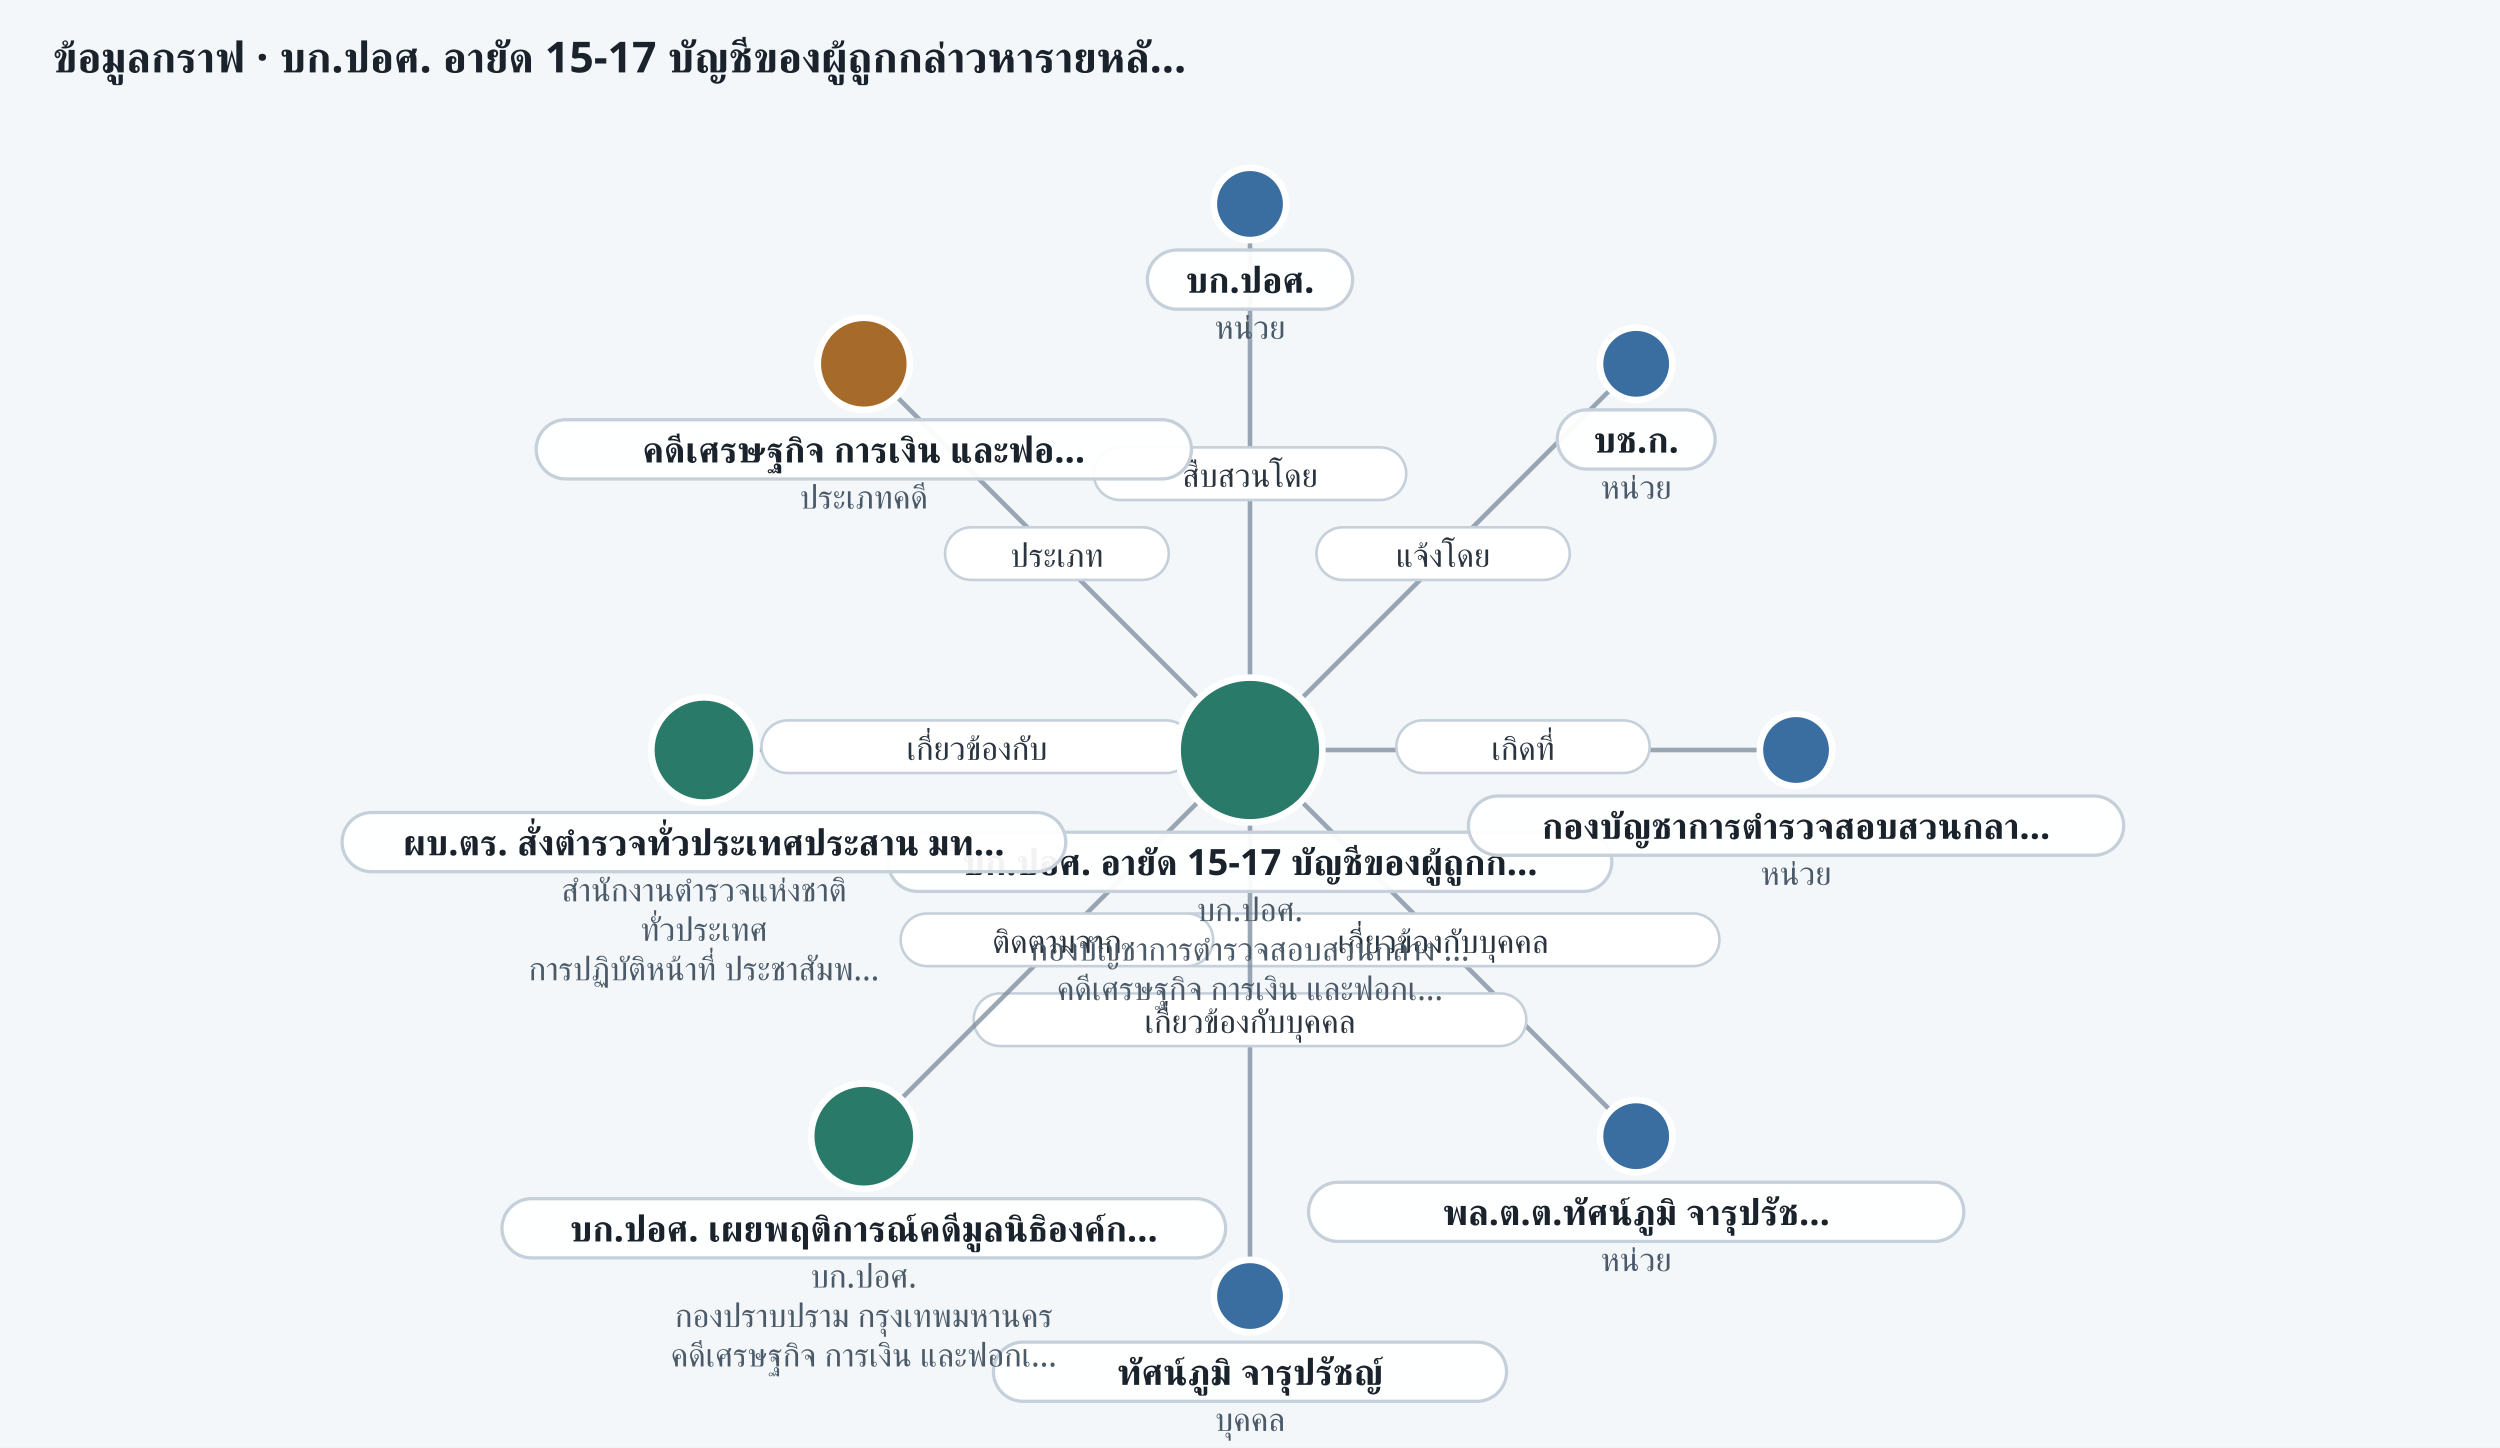
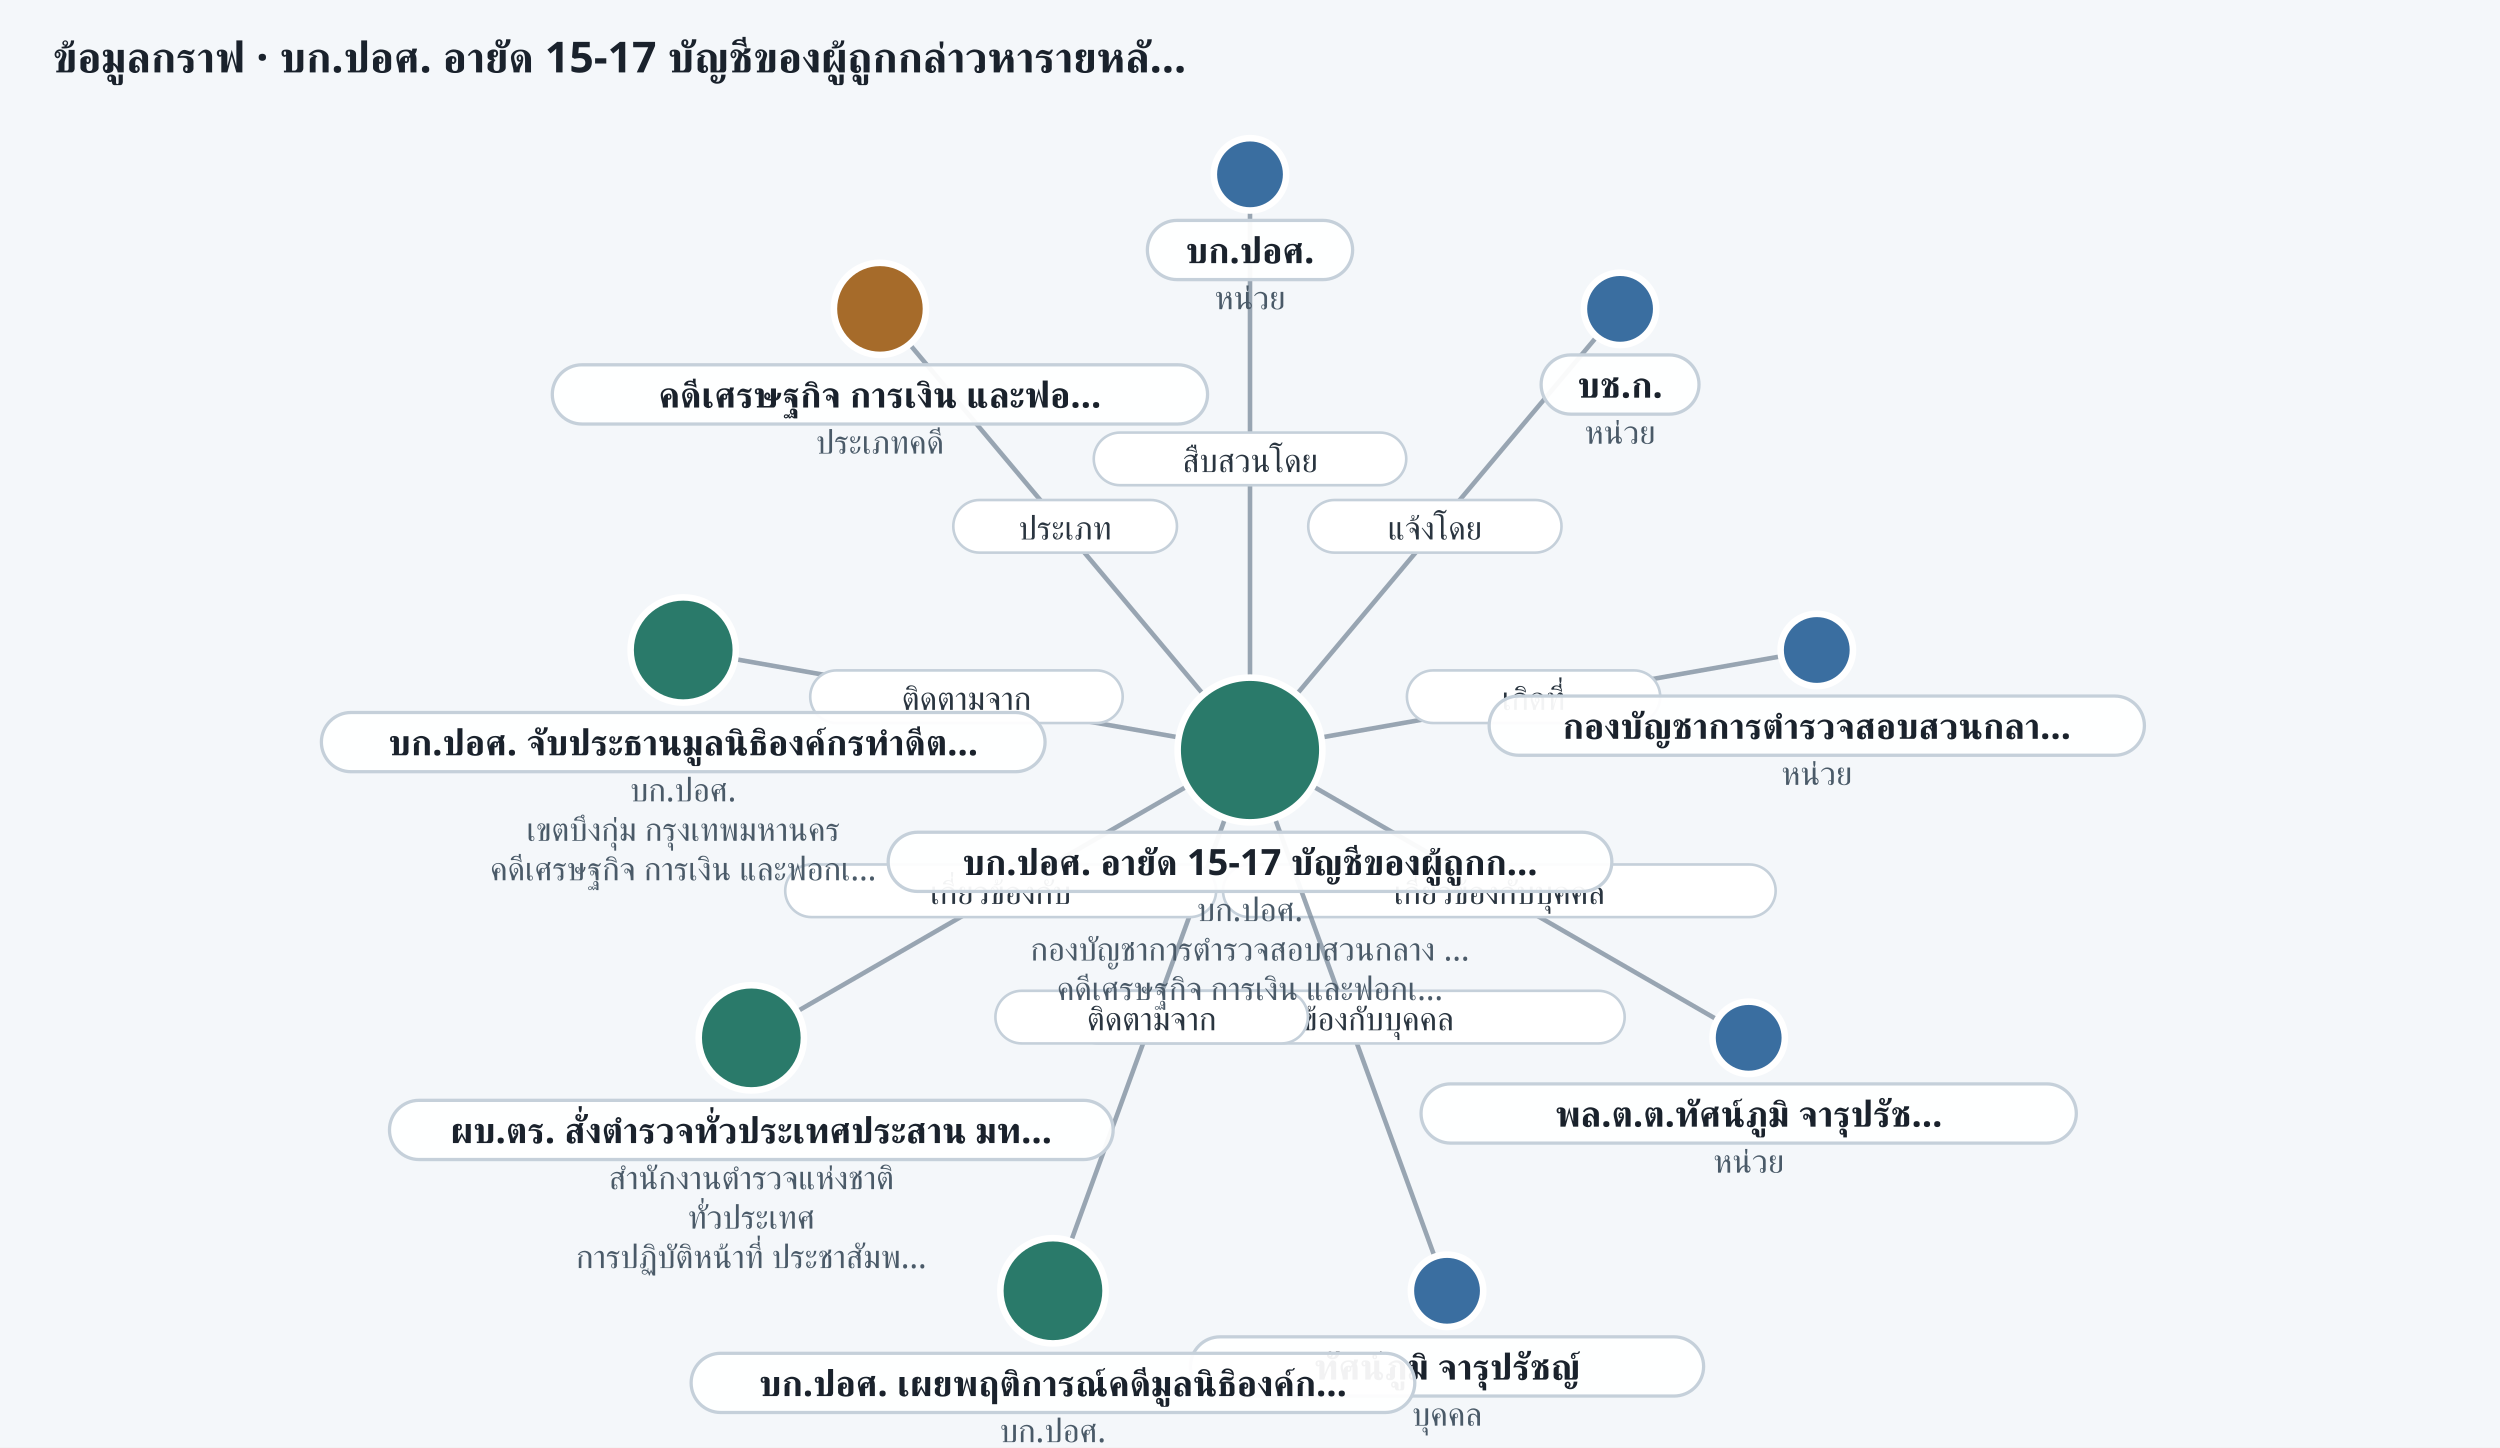
<svg xmlns="http://www.w3.org/2000/svg" width="760" height="440" viewBox="0 0 760 440" role="img" aria-label="ego graph 20261105-econ-01">
  <rect width="100%" height="100%" fill="#f4f7fa" />
  <text x="16" y="22" font-size="13" font-weight="700" fill="#1a222c" font-family="Sarabun, Anuphan, sans-serif">ข้อมูลกราฟ · บก.ปอศ. อายัด 15-17 บัญชีของผู้ถูกกล่าวหารายหลั…</text>
-   <line x1="380.0" y1="228.0" x2="380.0" y2="62.0" stroke="#7a8a9a" stroke-width="1.4" opacity="0.75" />
-   <rect x="332.5" y="136.0" width="95.0" height="16" rx="8" fill="#fff" stroke="#c5d0da" stroke-width="0.8" />
-   <text x="380.0" y="148.0" text-anchor="middle" font-size="10" fill="#2a3540" font-family="Sarabun, Anuphan, sans-serif">สืบสวนโดย</text>
-   <line x1="380.0" y1="228.0" x2="497.4" y2="110.6" stroke="#7a8a9a" stroke-width="1.4" opacity="0.75" />
-   <rect x="400.2" y="160.3" width="77.0" height="16" rx="8" fill="#fff" stroke="#c5d0da" stroke-width="0.8" />
-   <text x="438.7" y="172.3" text-anchor="middle" font-size="10" fill="#2a3540" font-family="Sarabun, Anuphan, sans-serif">แจ้งโดย</text>
-   <line x1="380.0" y1="228.0" x2="546.0" y2="228.0" stroke="#7a8a9a" stroke-width="1.4" opacity="0.75" />
-   <rect x="424.5" y="219.0" width="77.0" height="16" rx="8" fill="#fff" stroke="#c5d0da" stroke-width="0.8" />
-   <text x="463.0" y="231.0" text-anchor="middle" font-size="10" fill="#2a3540" font-family="Sarabun, Anuphan, sans-serif">เกิดที่</text>
-   <line x1="380.0" y1="228.0" x2="497.4" y2="345.4" stroke="#7a8a9a" stroke-width="1.4" opacity="0.75" />
-   <rect x="354.7" y="277.7" width="168.0" height="16" rx="8" fill="#fff" stroke="#c5d0da" stroke-width="0.8" />
-   <text x="438.7" y="289.7" text-anchor="middle" font-size="10" fill="#2a3540" font-family="Sarabun, Anuphan, sans-serif">เกี่ยวข้องกับบุคคล</text>
-   <line x1="380.0" y1="228.0" x2="380.0" y2="394.0" stroke="#7a8a9a" stroke-width="1.4" opacity="0.75" />
-   <rect x="296.0" y="302.0" width="168.0" height="16" rx="8" fill="#fff" stroke="#c5d0da" stroke-width="0.8" />
-   <text x="380.0" y="314.0" text-anchor="middle" font-size="10" fill="#2a3540" font-family="Sarabun, Anuphan, sans-serif">เกี่ยวข้องกับบุคคล</text>
-   <line x1="380.0" y1="228.0" x2="262.6" y2="345.4" stroke="#7a8a9a" stroke-width="1.4" opacity="0.75" />
-   <rect x="273.8" y="277.7" width="95.0" height="16" rx="8" fill="#fff" stroke="#c5d0da" stroke-width="0.8" />
-   <text x="321.3" y="289.7" text-anchor="middle" font-size="10" fill="#2a3540" font-family="Sarabun, Anuphan, sans-serif">ติดตามจาก</text>
-   <line x1="214.0" y1="228.0" x2="380.0" y2="228.0" stroke="#7a8a9a" stroke-width="1.4" opacity="0.75" />
-   <rect x="231.5" y="219.0" width="131.0" height="16" rx="8" fill="#fff" stroke="#c5d0da" stroke-width="0.8" />
-   <text x="297.0" y="231.0" text-anchor="middle" font-size="10" fill="#2a3540" font-family="Sarabun, Anuphan, sans-serif">เกี่ยวข้องกับ</text>
-   <line x1="380.0" y1="228.0" x2="262.6" y2="110.6" stroke="#7a8a9a" stroke-width="1.4" opacity="0.75" />
-   <rect x="287.3" y="160.3" width="68.0" height="16" rx="8" fill="#fff" stroke="#c5d0da" stroke-width="0.8" />
-   <text x="321.3" y="172.3" text-anchor="middle" font-size="10" fill="#2a3540" font-family="Sarabun, Anuphan, sans-serif">ประเภท</text>
+   <line x1="380.0" y1="228.0" x2="380.0" y2="53.0" stroke="#7a8a9a" stroke-width="1.4" opacity="0.75" />
+   <rect x="332.5" y="131.5" width="95.0" height="16" rx="8" fill="#fff" stroke="#c5d0da" stroke-width="0.8" />
+   <text x="380.0" y="143.5" text-anchor="middle" font-size="10" fill="#2a3540" font-family="Sarabun, Anuphan, sans-serif">สืบสวนโดย</text>
+   <line x1="380.0" y1="228.0" x2="492.5" y2="93.9" stroke="#7a8a9a" stroke-width="1.4" opacity="0.75" />
+   <rect x="397.7" y="152.0" width="77.0" height="16" rx="8" fill="#fff" stroke="#c5d0da" stroke-width="0.8" />
+   <text x="436.2" y="164.0" text-anchor="middle" font-size="10" fill="#2a3540" font-family="Sarabun, Anuphan, sans-serif">แจ้งโดย</text>
+   <line x1="380.0" y1="228.0" x2="552.3" y2="197.6" stroke="#7a8a9a" stroke-width="1.4" opacity="0.75" />
+   <rect x="427.7" y="203.8" width="77.0" height="16" rx="8" fill="#fff" stroke="#c5d0da" stroke-width="0.8" />
+   <text x="466.2" y="215.8" text-anchor="middle" font-size="10" fill="#2a3540" font-family="Sarabun, Anuphan, sans-serif">เกิดที่</text>
+   <line x1="380.0" y1="228.0" x2="531.6" y2="315.5" stroke="#7a8a9a" stroke-width="1.4" opacity="0.75" />
+   <rect x="371.8" y="262.8" width="168.0" height="16" rx="8" fill="#fff" stroke="#c5d0da" stroke-width="0.8" />
+   <text x="455.8" y="274.8" text-anchor="middle" font-size="10" fill="#2a3540" font-family="Sarabun, Anuphan, sans-serif">เกี่ยวข้องกับบุคคล</text>
+   <line x1="380.0" y1="228.0" x2="439.9" y2="392.4" stroke="#7a8a9a" stroke-width="1.4" opacity="0.75" />
+   <rect x="325.9" y="301.2" width="168.0" height="16" rx="8" fill="#fff" stroke="#c5d0da" stroke-width="0.8" />
+   <text x="409.9" y="313.2" text-anchor="middle" font-size="10" fill="#2a3540" font-family="Sarabun, Anuphan, sans-serif">เกี่ยวข้องกับบุคคล</text>
+   <line x1="380.0" y1="228.0" x2="320.1" y2="392.4" stroke="#7a8a9a" stroke-width="1.4" opacity="0.75" />
+   <rect x="302.6" y="301.2" width="95.0" height="16" rx="8" fill="#fff" stroke="#c5d0da" stroke-width="0.8" />
+   <text x="350.1" y="313.2" text-anchor="middle" font-size="10" fill="#2a3540" font-family="Sarabun, Anuphan, sans-serif">ติดตามจาก</text>
+   <line x1="228.4" y1="315.5" x2="380.0" y2="228.0" stroke="#7a8a9a" stroke-width="1.4" opacity="0.75" />
+   <rect x="238.7" y="262.8" width="131.0" height="16" rx="8" fill="#fff" stroke="#c5d0da" stroke-width="0.8" />
+   <text x="304.2" y="274.8" text-anchor="middle" font-size="10" fill="#2a3540" font-family="Sarabun, Anuphan, sans-serif">เกี่ยวข้องกับ</text>
+   <line x1="207.7" y1="197.6" x2="380.0" y2="228.0" stroke="#7a8a9a" stroke-width="1.4" opacity="0.75" />
+   <rect x="246.3" y="203.8" width="95.0" height="16" rx="8" fill="#fff" stroke="#c5d0da" stroke-width="0.8" />
+   <text x="293.8" y="215.8" text-anchor="middle" font-size="10" fill="#2a3540" font-family="Sarabun, Anuphan, sans-serif">ติดตามจาก</text>
+   <line x1="380.0" y1="228.0" x2="267.5" y2="93.9" stroke="#7a8a9a" stroke-width="1.4" opacity="0.75" />
+   <rect x="289.8" y="152.0" width="68.0" height="16" rx="8" fill="#fff" stroke="#c5d0da" stroke-width="0.8" />
+   <text x="323.8" y="164.0" text-anchor="middle" font-size="10" fill="#2a3540" font-family="Sarabun, Anuphan, sans-serif">ประเภท</text>
  <circle cx="380.0" cy="228.0" r="22" fill="#2a7a6a" stroke="#fff" stroke-width="2" />
  <rect x="270.0" y="253.0" width="220.0" height="18" rx="9" fill="rgba(255,255,255,0.94)" stroke="#c5d0da" />
  <text x="380.0" y="266.0" text-anchor="middle" font-size="11" font-weight="600" fill="#1a222c" font-family="Sarabun, Anuphan, sans-serif">บก.ปอศ. อายัด 15-17 บัญชีของผู้ถูกก…</text>
  <text x="380.0" y="280.0" text-anchor="middle" font-size="10" fill="#4a5a68" font-family="Sarabun, Anuphan, sans-serif">บก.ปอศ.</text>
  <text x="380.0" y="292.0" text-anchor="middle" font-size="10" fill="#4a5a68" font-family="Sarabun, Anuphan, sans-serif">กองบัญชาการตำรวจสอบสวนกลาง …</text>
  <text x="380.0" y="304.0" text-anchor="middle" font-size="10" fill="#4a5a68" font-family="Sarabun, Anuphan, sans-serif">คดีเศรษฐกิจ การเงิน และฟอกเ…</text>
-   <circle cx="380.0" cy="62.0" r="11" fill="#3a6ea0" stroke="#fff" stroke-width="2" />
-   <rect x="348.8" y="76.0" width="62.4" height="18" rx="9" fill="rgba(255,255,255,0.94)" stroke="#c5d0da" />
-   <text x="380.0" y="89.0" text-anchor="middle" font-size="11" font-weight="600" fill="#1a222c" font-family="Sarabun, Anuphan, sans-serif">บก.ปอศ.</text>
-   <text x="380.0" y="103.0" text-anchor="middle" font-size="10" fill="#4a5a68" font-family="Sarabun, Anuphan, sans-serif">หน่วย</text>
-   <circle cx="497.4" cy="110.6" r="11" fill="#3a6ea0" stroke="#fff" stroke-width="2" />
-   <rect x="473.4" y="124.6" width="48.0" height="18" rx="9" fill="rgba(255,255,255,0.94)" stroke="#c5d0da" />
-   <text x="497.4" y="137.6" text-anchor="middle" font-size="11" font-weight="600" fill="#1a222c" font-family="Sarabun, Anuphan, sans-serif">บช.ก.</text>
-   <text x="497.4" y="151.6" text-anchor="middle" font-size="10" fill="#4a5a68" font-family="Sarabun, Anuphan, sans-serif">หน่วย</text>
-   <circle cx="546.0" cy="228.0" r="11" fill="#3a6ea0" stroke="#fff" stroke-width="2" />
-   <rect x="446.4" y="242.0" width="199.2" height="18" rx="9" fill="rgba(255,255,255,0.94)" stroke="#c5d0da" />
-   <text x="546.0" y="255.0" text-anchor="middle" font-size="11" font-weight="600" fill="#1a222c" font-family="Sarabun, Anuphan, sans-serif">กองบัญชาการตำรวจสอบสวนกลา…</text>
-   <text x="546.0" y="269.0" text-anchor="middle" font-size="10" fill="#4a5a68" font-family="Sarabun, Anuphan, sans-serif">หน่วย</text>
-   <circle cx="497.4" cy="345.4" r="11" fill="#3a6ea0" stroke="#fff" stroke-width="2" />
-   <rect x="397.8" y="359.4" width="199.2" height="18" rx="9" fill="rgba(255,255,255,0.94)" stroke="#c5d0da" />
-   <text x="497.4" y="372.4" text-anchor="middle" font-size="11" font-weight="600" fill="#1a222c" font-family="Sarabun, Anuphan, sans-serif">พล.ต.ต.ทัศน์ภูมิ จารุปรัช…</text>
-   <text x="497.4" y="386.4" text-anchor="middle" font-size="10" fill="#4a5a68" font-family="Sarabun, Anuphan, sans-serif">หน่วย</text>
-   <circle cx="380.0" cy="394.0" r="11" fill="#3a6ea0" stroke="#fff" stroke-width="2" />
-   <rect x="302.0" y="408.0" width="156.0" height="18" rx="9" fill="rgba(255,255,255,0.94)" stroke="#c5d0da" />
-   <text x="380.0" y="421.0" text-anchor="middle" font-size="11" font-weight="600" fill="#1a222c" font-family="Sarabun, Anuphan, sans-serif">ทัศน์ภูมิ จารุปรัชญ์</text>
-   <text x="380.0" y="435.0" text-anchor="middle" font-size="10" fill="#4a5a68" font-family="Sarabun, Anuphan, sans-serif">บุคคล</text>
-   <circle cx="262.6" cy="345.4" r="16" fill="#2a7a6a" stroke="#fff" stroke-width="2" />
-   <rect x="152.6" y="364.4" width="220.0" height="18" rx="9" fill="rgba(255,255,255,0.94)" stroke="#c5d0da" />
-   <text x="262.6" y="377.4" text-anchor="middle" font-size="11" font-weight="600" fill="#1a222c" font-family="Sarabun, Anuphan, sans-serif">บก.ปอศ. เผยพฤติการณ์คดีมูลนิธิองค์ก…</text>
-   <text x="262.6" y="391.4" text-anchor="middle" font-size="10" fill="#4a5a68" font-family="Sarabun, Anuphan, sans-serif">บก.ปอศ.</text>
-   <text x="262.6" y="403.4" text-anchor="middle" font-size="10" fill="#4a5a68" font-family="Sarabun, Anuphan, sans-serif">กองปราบปราม กรุงเทพมหานคร</text>
-   <text x="262.6" y="415.4" text-anchor="middle" font-size="10" fill="#4a5a68" font-family="Sarabun, Anuphan, sans-serif">คดีเศรษฐกิจ การเงิน และฟอกเ…</text>
-   <circle cx="214.0" cy="228.0" r="16" fill="#2a7a6a" stroke="#fff" stroke-width="2" />
-   <rect x="104.0" y="247.0" width="220.0" height="18" rx="9" fill="rgba(255,255,255,0.94)" stroke="#c5d0da" />
-   <text x="214.0" y="260.0" text-anchor="middle" font-size="11" font-weight="600" fill="#1a222c" font-family="Sarabun, Anuphan, sans-serif">ผบ.ตร. สั่งตำรวจทั่วประเทศประสาน มท…</text>
-   <text x="214.0" y="274.0" text-anchor="middle" font-size="10" fill="#4a5a68" font-family="Sarabun, Anuphan, sans-serif">สำนักงานตำรวจแห่งชาติ</text>
-   <text x="214.0" y="286.0" text-anchor="middle" font-size="10" fill="#4a5a68" font-family="Sarabun, Anuphan, sans-serif">ทั่วประเทศ</text>
-   <text x="214.0" y="298.0" text-anchor="middle" font-size="10" fill="#4a5a68" font-family="Sarabun, Anuphan, sans-serif">การปฏิบัติหน้าที่ ประชาสัมพ…</text>
-   <circle cx="262.6" cy="110.6" r="14" fill="#a66b2a" stroke="#fff" stroke-width="2" />
-   <rect x="163.0" y="127.6" width="199.2" height="18" rx="9" fill="rgba(255,255,255,0.94)" stroke="#c5d0da" />
-   <text x="262.6" y="140.6" text-anchor="middle" font-size="11" font-weight="600" fill="#1a222c" font-family="Sarabun, Anuphan, sans-serif">คดีเศรษฐกิจ การเงิน และฟอ…</text>
-   <text x="262.6" y="154.6" text-anchor="middle" font-size="10" fill="#4a5a68" font-family="Sarabun, Anuphan, sans-serif">ประเภทคดี</text>
+   <circle cx="380.0" cy="53.0" r="11" fill="#3a6ea0" stroke="#fff" stroke-width="2" />
+   <rect x="348.8" y="67.0" width="62.4" height="18" rx="9" fill="rgba(255,255,255,0.94)" stroke="#c5d0da" />
+   <text x="380.0" y="80.0" text-anchor="middle" font-size="11" font-weight="600" fill="#1a222c" font-family="Sarabun, Anuphan, sans-serif">บก.ปอศ.</text>
+   <text x="380.0" y="94.0" text-anchor="middle" font-size="10" fill="#4a5a68" font-family="Sarabun, Anuphan, sans-serif">หน่วย</text>
+   <circle cx="492.5" cy="93.9" r="11" fill="#3a6ea0" stroke="#fff" stroke-width="2" />
+   <rect x="468.5" y="107.9" width="48.0" height="18" rx="9" fill="rgba(255,255,255,0.94)" stroke="#c5d0da" />
+   <text x="492.5" y="120.9" text-anchor="middle" font-size="11" font-weight="600" fill="#1a222c" font-family="Sarabun, Anuphan, sans-serif">บช.ก.</text>
+   <text x="492.5" y="134.9" text-anchor="middle" font-size="10" fill="#4a5a68" font-family="Sarabun, Anuphan, sans-serif">หน่วย</text>
+   <circle cx="552.3" cy="197.6" r="11" fill="#3a6ea0" stroke="#fff" stroke-width="2" />
+   <rect x="452.7" y="211.6" width="199.2" height="18" rx="9" fill="rgba(255,255,255,0.94)" stroke="#c5d0da" />
+   <text x="552.3" y="224.6" text-anchor="middle" font-size="11" font-weight="600" fill="#1a222c" font-family="Sarabun, Anuphan, sans-serif">กองบัญชาการตำรวจสอบสวนกลา…</text>
+   <text x="552.3" y="238.6" text-anchor="middle" font-size="10" fill="#4a5a68" font-family="Sarabun, Anuphan, sans-serif">หน่วย</text>
+   <circle cx="531.6" cy="315.5" r="11" fill="#3a6ea0" stroke="#fff" stroke-width="2" />
+   <rect x="432.0" y="329.5" width="199.2" height="18" rx="9" fill="rgba(255,255,255,0.94)" stroke="#c5d0da" />
+   <text x="531.6" y="342.5" text-anchor="middle" font-size="11" font-weight="600" fill="#1a222c" font-family="Sarabun, Anuphan, sans-serif">พล.ต.ต.ทัศน์ภูมิ จารุปรัช…</text>
+   <text x="531.6" y="356.5" text-anchor="middle" font-size="10" fill="#4a5a68" font-family="Sarabun, Anuphan, sans-serif">หน่วย</text>
+   <circle cx="439.9" cy="392.4" r="11" fill="#3a6ea0" stroke="#fff" stroke-width="2" />
+   <rect x="361.9" y="406.4" width="156.0" height="18" rx="9" fill="rgba(255,255,255,0.94)" stroke="#c5d0da" />
+   <text x="439.9" y="419.4" text-anchor="middle" font-size="11" font-weight="600" fill="#1a222c" font-family="Sarabun, Anuphan, sans-serif">ทัศน์ภูมิ จารุปรัชญ์</text>
+   <text x="439.9" y="433.4" text-anchor="middle" font-size="10" fill="#4a5a68" font-family="Sarabun, Anuphan, sans-serif">บุคคล</text>
+   <circle cx="320.1" cy="392.4" r="16" fill="#2a7a6a" stroke="#fff" stroke-width="2" />
+   <rect x="210.1" y="411.4" width="220.0" height="18" rx="9" fill="rgba(255,255,255,0.94)" stroke="#c5d0da" />
+   <text x="320.1" y="424.4" text-anchor="middle" font-size="11" font-weight="600" fill="#1a222c" font-family="Sarabun, Anuphan, sans-serif">บก.ปอศ. เผยพฤติการณ์คดีมูลนิธิองค์ก…</text>
+   <text x="320.1" y="438.4" text-anchor="middle" font-size="10" fill="#4a5a68" font-family="Sarabun, Anuphan, sans-serif">บก.ปอศ.</text>
+   <text x="320.1" y="450.4" text-anchor="middle" font-size="10" fill="#4a5a68" font-family="Sarabun, Anuphan, sans-serif">กองปราบปราม กรุงเทพมหานคร</text>
+   <text x="320.1" y="462.4" text-anchor="middle" font-size="10" fill="#4a5a68" font-family="Sarabun, Anuphan, sans-serif">คดีเศรษฐกิจ การเงิน และฟอกเ…</text>
+   <circle cx="228.4" cy="315.5" r="16" fill="#2a7a6a" stroke="#fff" stroke-width="2" />
+   <rect x="118.4" y="334.5" width="220.0" height="18" rx="9" fill="rgba(255,255,255,0.94)" stroke="#c5d0da" />
+   <text x="228.4" y="347.5" text-anchor="middle" font-size="11" font-weight="600" fill="#1a222c" font-family="Sarabun, Anuphan, sans-serif">ผบ.ตร. สั่งตำรวจทั่วประเทศประสาน มท…</text>
+   <text x="228.4" y="361.5" text-anchor="middle" font-size="10" fill="#4a5a68" font-family="Sarabun, Anuphan, sans-serif">สำนักงานตำรวจแห่งชาติ</text>
+   <text x="228.4" y="373.5" text-anchor="middle" font-size="10" fill="#4a5a68" font-family="Sarabun, Anuphan, sans-serif">ทั่วประเทศ</text>
+   <text x="228.4" y="385.5" text-anchor="middle" font-size="10" fill="#4a5a68" font-family="Sarabun, Anuphan, sans-serif">การปฏิบัติหน้าที่ ประชาสัมพ…</text>
+   <circle cx="207.7" cy="197.6" r="16" fill="#2a7a6a" stroke="#fff" stroke-width="2" />
+   <rect x="97.7" y="216.6" width="220.0" height="18" rx="9" fill="rgba(255,255,255,0.94)" stroke="#c5d0da" />
+   <text x="207.7" y="229.6" text-anchor="middle" font-size="11" font-weight="600" fill="#1a222c" font-family="Sarabun, Anuphan, sans-serif">บก.ปอศ. จับประธานมูลนิธิองค์กรทำดีต…</text>
+   <text x="207.7" y="243.6" text-anchor="middle" font-size="10" fill="#4a5a68" font-family="Sarabun, Anuphan, sans-serif">บก.ปอศ.</text>
+   <text x="207.7" y="255.6" text-anchor="middle" font-size="10" fill="#4a5a68" font-family="Sarabun, Anuphan, sans-serif">เขตบึงกุ่ม กรุงเทพมหานคร</text>
+   <text x="207.7" y="267.6" text-anchor="middle" font-size="10" fill="#4a5a68" font-family="Sarabun, Anuphan, sans-serif">คดีเศรษฐกิจ การเงิน และฟอกเ…</text>
+   <circle cx="267.5" cy="93.9" r="14" fill="#a66b2a" stroke="#fff" stroke-width="2" />
+   <rect x="167.9" y="110.9" width="199.2" height="18" rx="9" fill="rgba(255,255,255,0.94)" stroke="#c5d0da" />
+   <text x="267.5" y="123.9" text-anchor="middle" font-size="11" font-weight="600" fill="#1a222c" font-family="Sarabun, Anuphan, sans-serif">คดีเศรษฐกิจ การเงิน และฟอ…</text>
+   <text x="267.5" y="137.9" text-anchor="middle" font-size="10" fill="#4a5a68" font-family="Sarabun, Anuphan, sans-serif">ประเภทคดี</text>
</svg>
